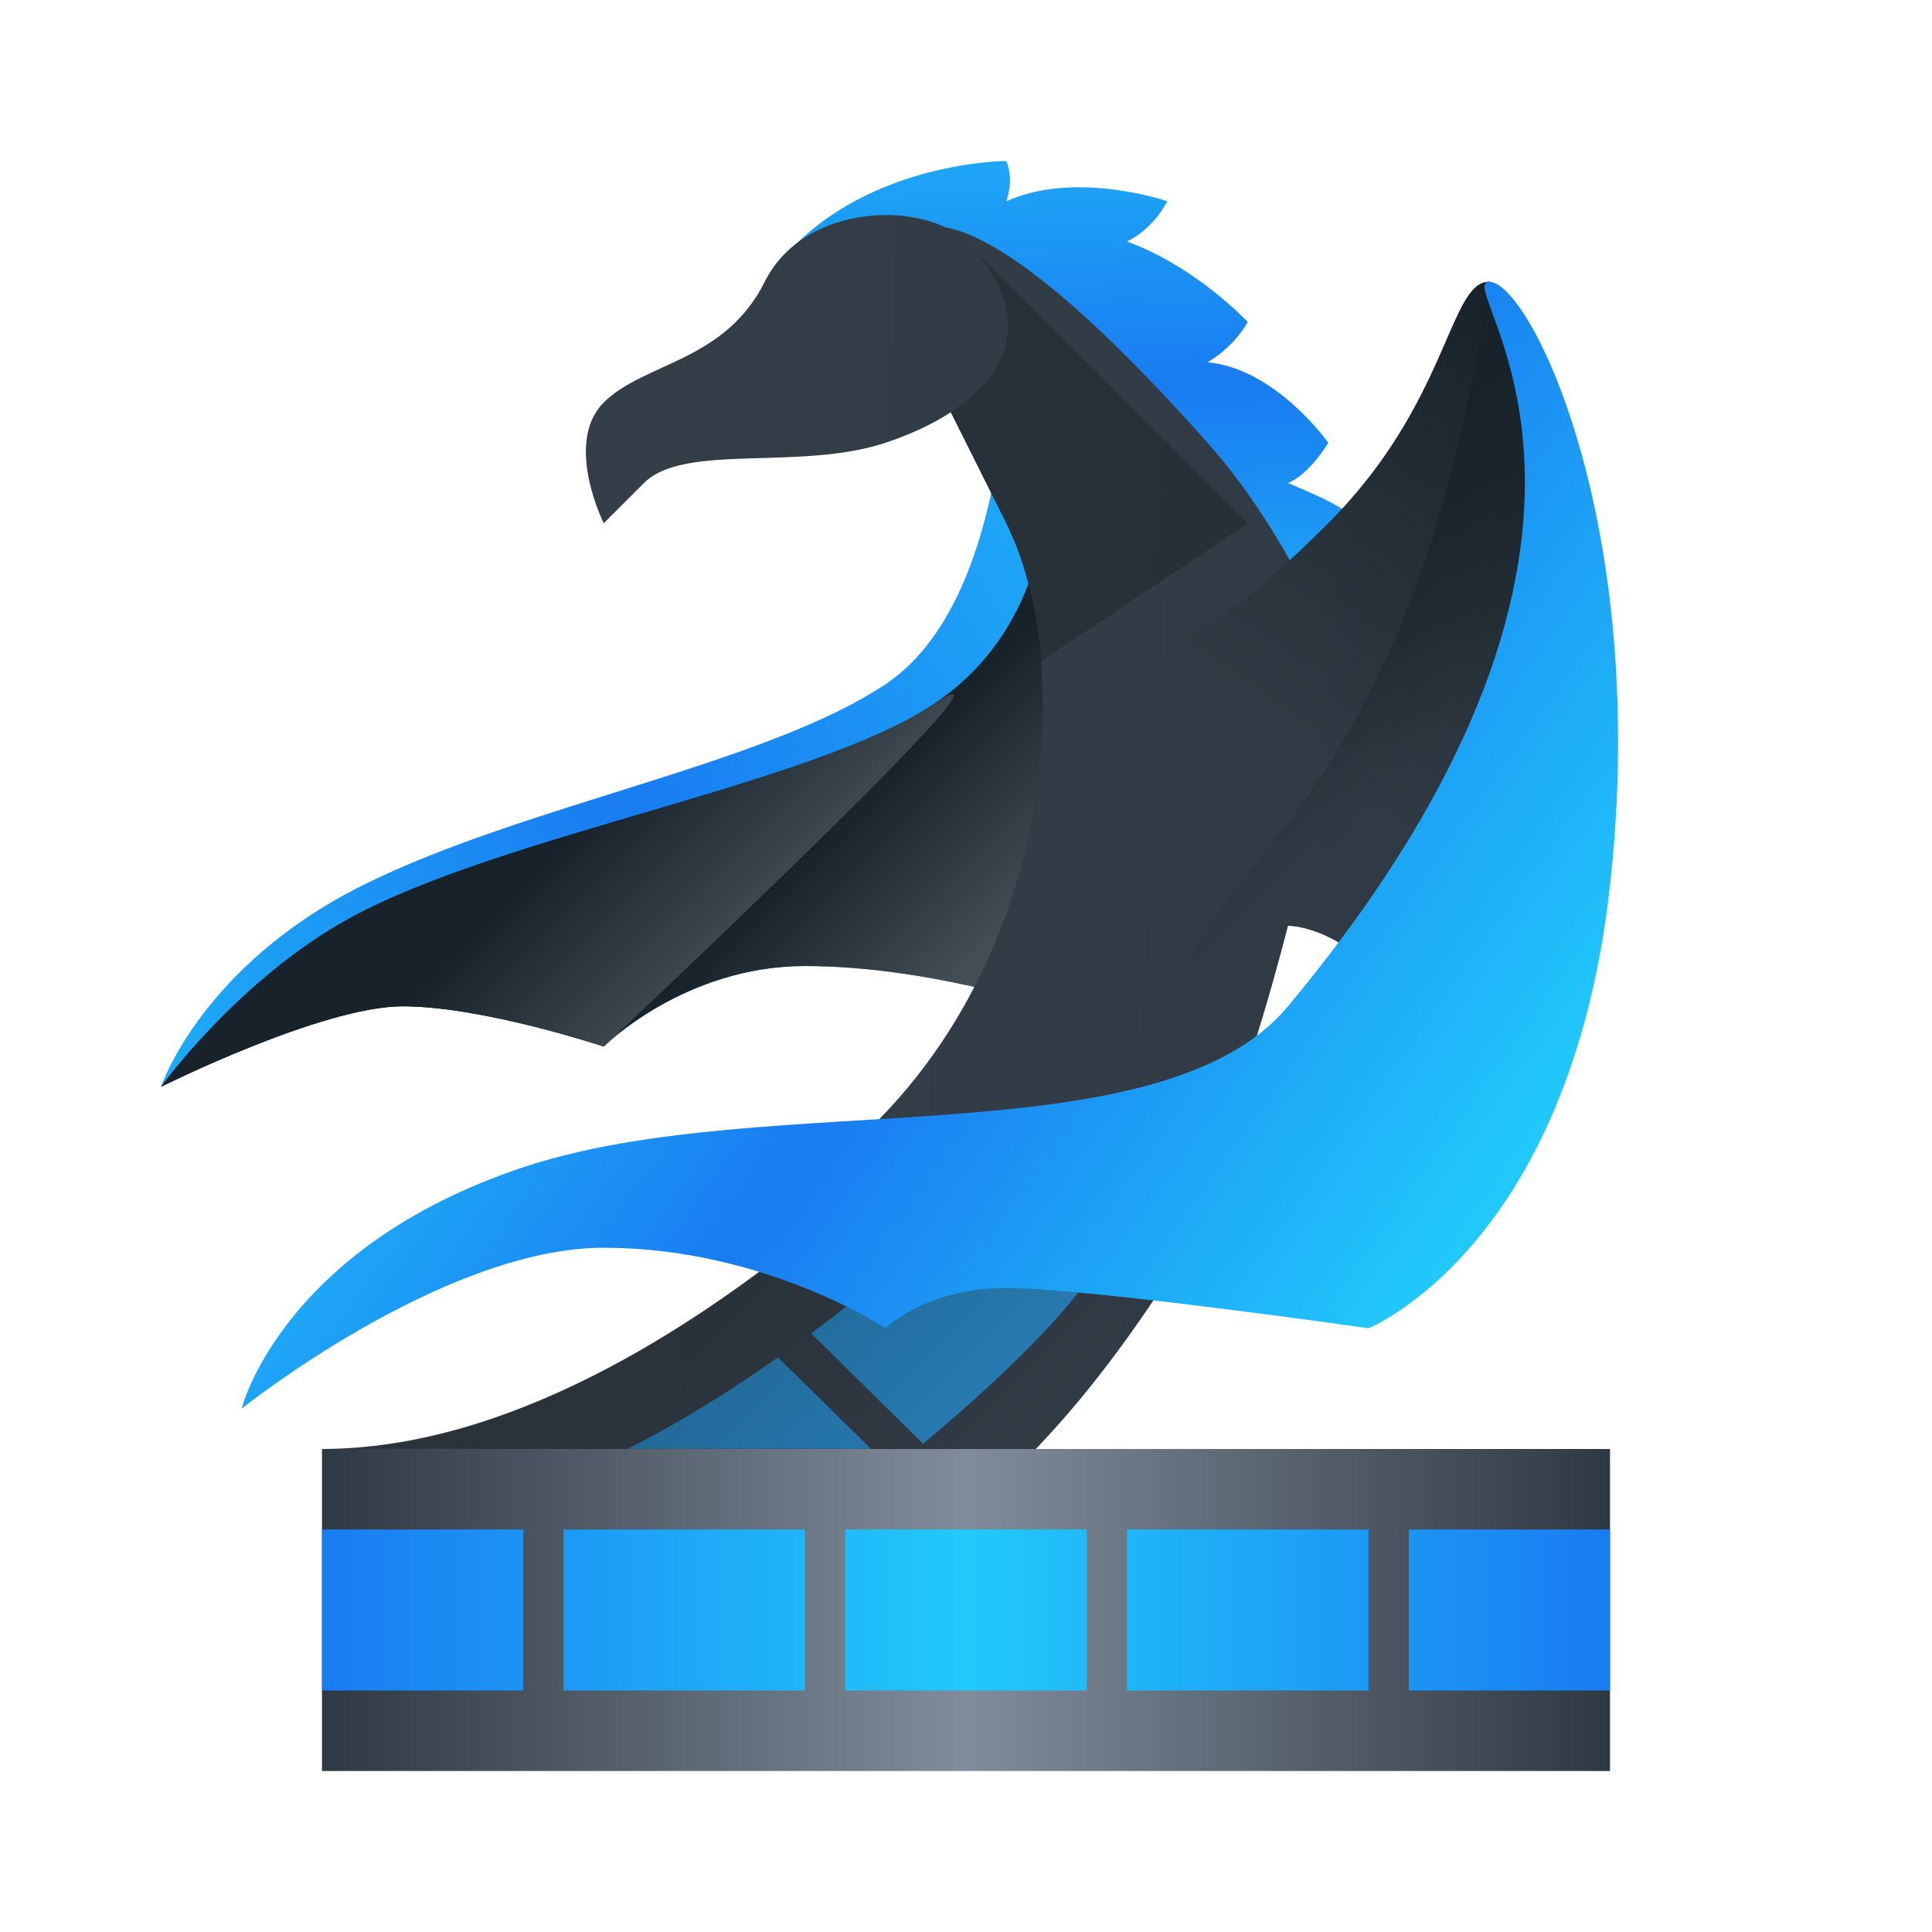
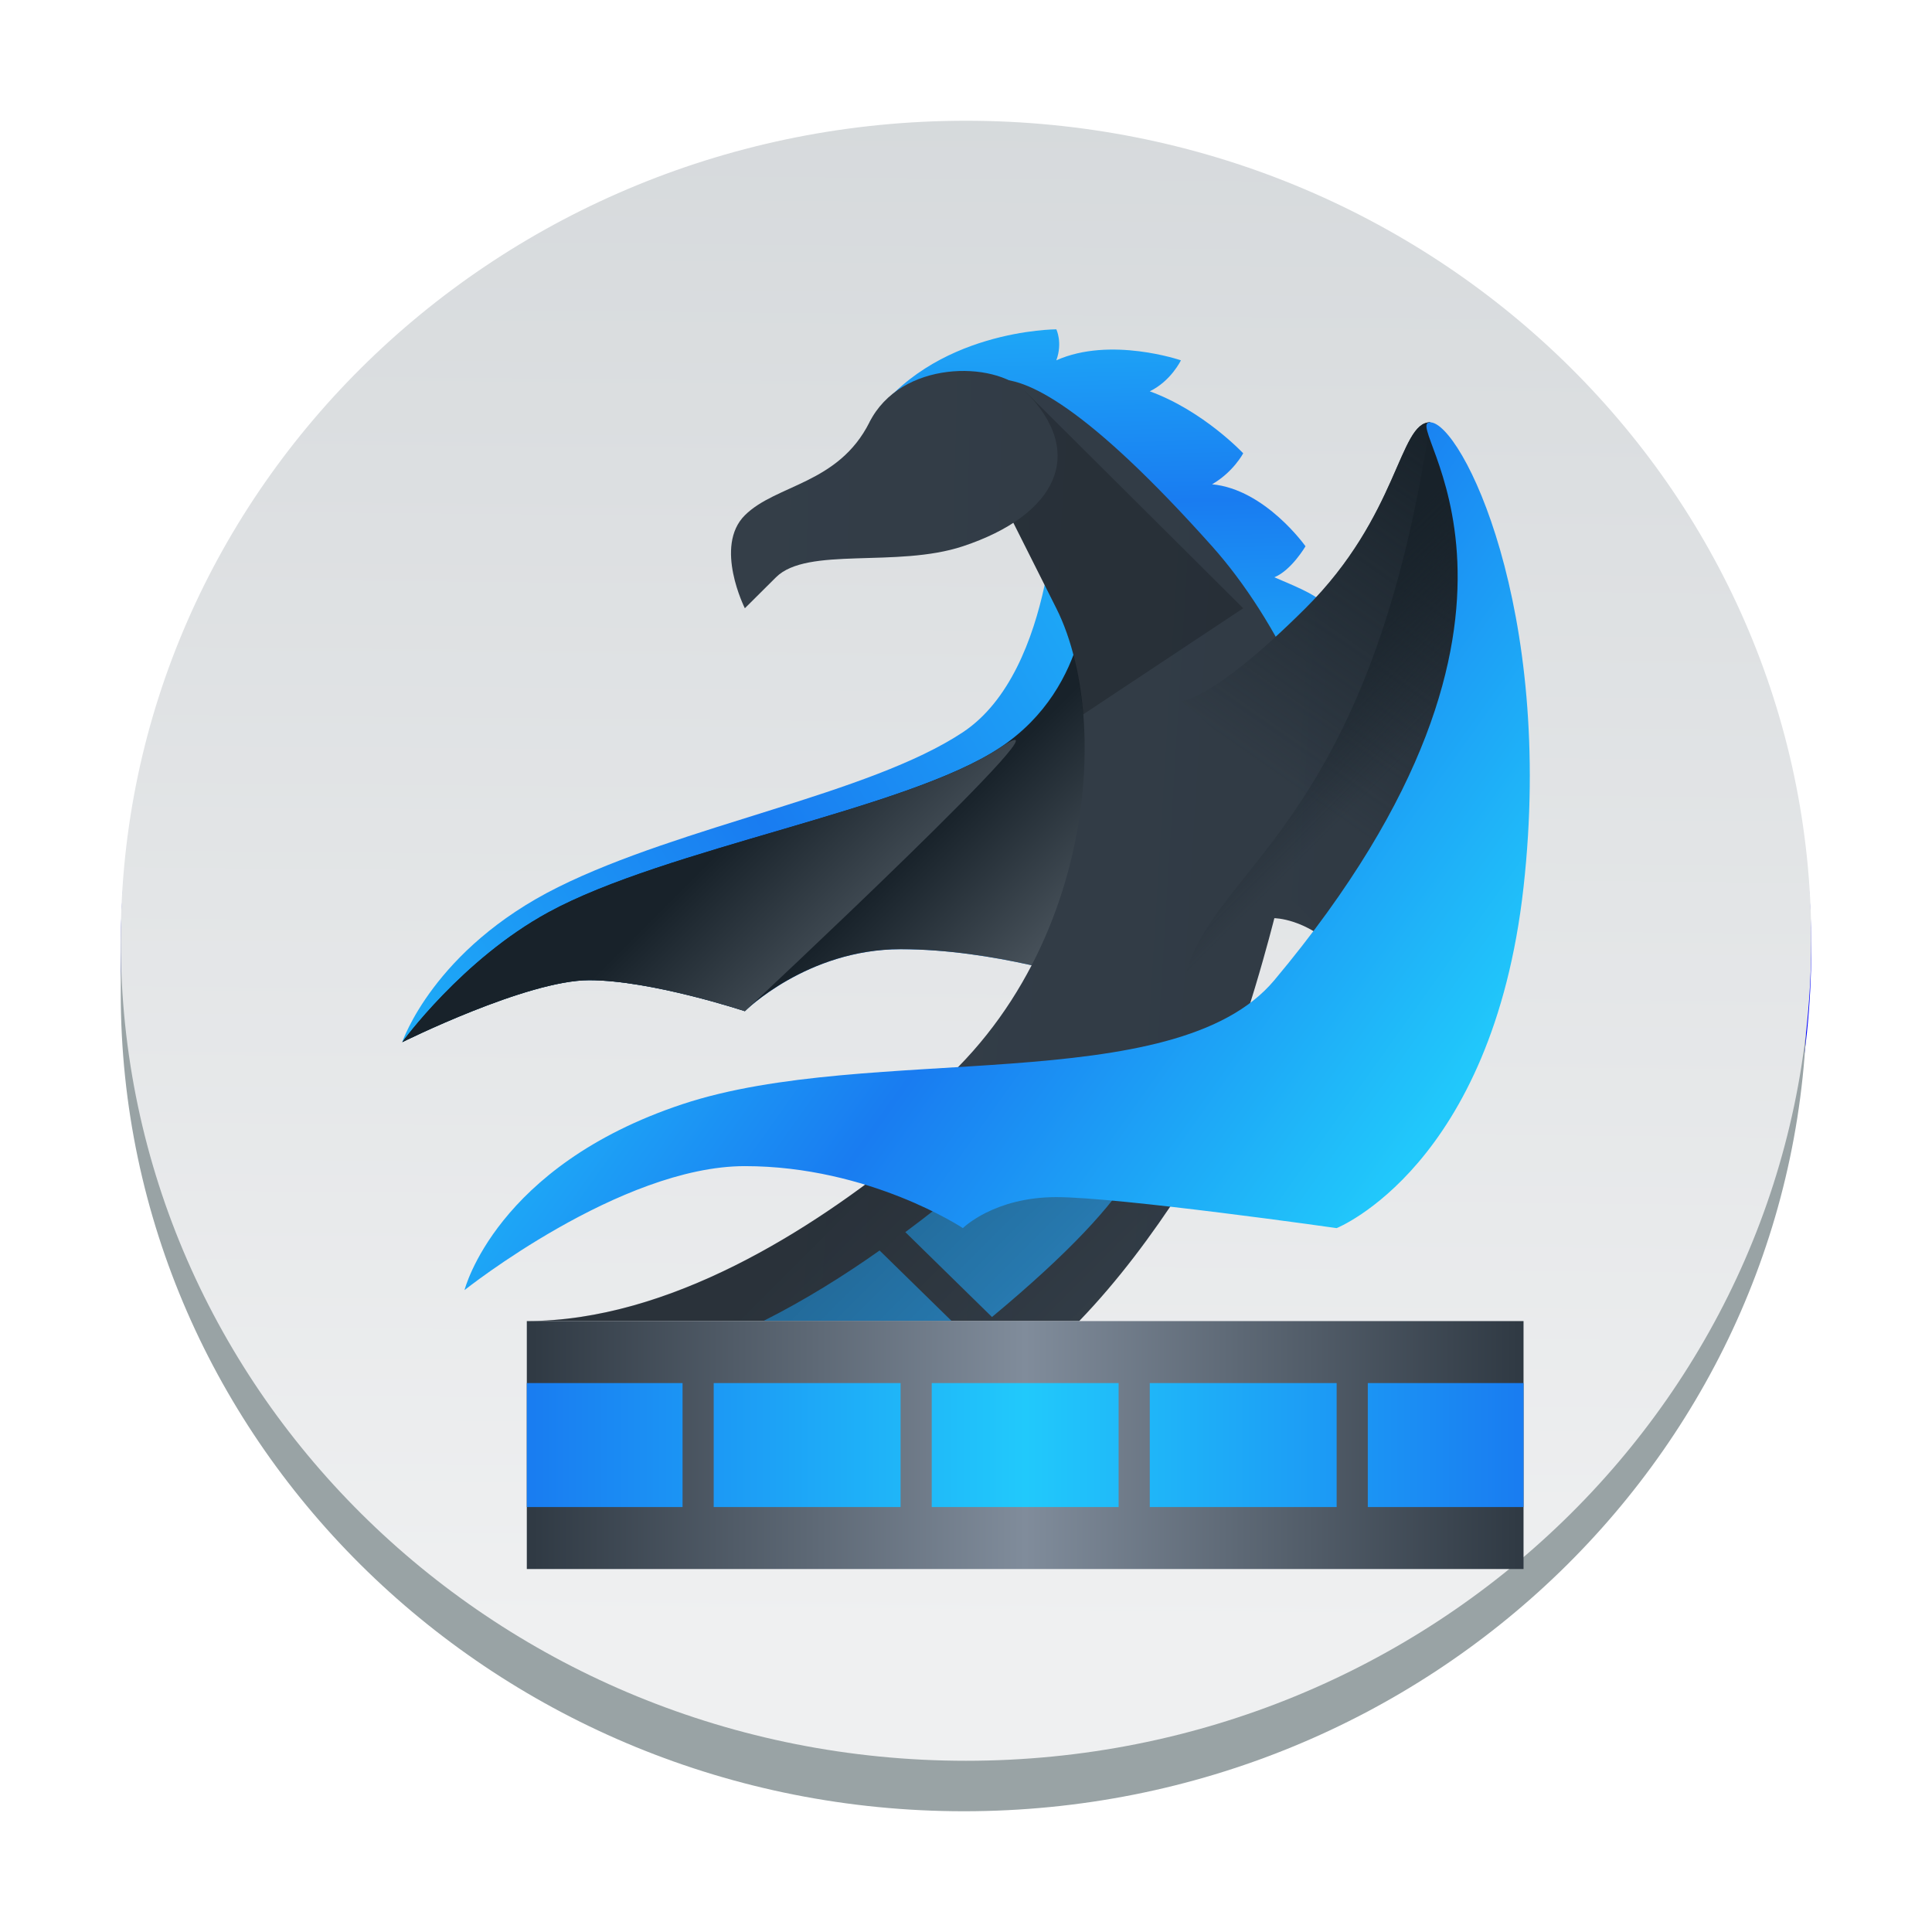
- <svg xmlns="http://www.w3.org/2000/svg" xmlns:xlink="http://www.w3.org/1999/xlink" width="48" height="48">
-   <defs>
+ <svg xmlns="http://www.w3.org/2000/svg" xmlns:xlink="http://www.w3.org/1999/xlink" width="48" height="48" version="1.1" id="svg76">
+   <defs id="defs36">
    <linearGradient spreadMethod="reflect" id="a" x1="425.57" x2="409.57" gradientUnits="userSpaceOnUse" gradientTransform="translate(-1 1)">
-       <stop stop-color="#2f3943" />
-       <stop offset="1" stop-color="#808c9b" />
+       <stop stop-color="#2f3943" id="stop2" />
+       <stop offset="1" stop-color="#808c9b" id="stop4" />
    </linearGradient>
    <linearGradient spreadMethod="reflect" id="b" x1="41" x2="25" gradientUnits="userSpaceOnUse" gradientTransform="translate(383.57 500.8)">
-       <stop stop-color="#197cf1" />
-       <stop offset="1" stop-color="#21c9fb" />
+       <stop stop-color="#197cf1" id="stop7" />
+       <stop offset="1" stop-color="#21c9fb" id="stop9" />
    </linearGradient>
-     <linearGradient xlink:href="#a" id="c" y1="528.8" y2="502.8" x2="0" gradientUnits="userSpaceOnUse" gradientTransform="translate(-384.57-499.8)" />
+     <linearGradient xlink:href="#a" id="c" y1="528.8" y2="502.8" x2="0" gradientUnits="userSpaceOnUse" gradientTransform="translate(-384.57,-499.8)" />
    <linearGradient xlink:href="#a" id="d" y1="528.8" y2="502.8" x2="0" gradientUnits="userSpaceOnUse" />
    <linearGradient xlink:href="#a" id="e" y1="512.8" y2="501.8" x2="0" gradientUnits="userSpaceOnUse" />
    <linearGradient xlink:href="#b" id="f" y1="514.1" x1="416.83" y2="503.8" x2="416.57" gradientUnits="userSpaceOnUse" />
    <linearGradient id="g" y1="518.74" x1="406.82" y2="523.67" x2="411.76" gradientUnits="userSpaceOnUse">
-       <stop stop-color="#18222a" />
-       <stop offset="1" stop-color="#566069" />
+       <stop stop-color="#18222a" id="stop16" />
+       <stop offset="1" stop-color="#566069" id="stop18" />
    </linearGradient>
    <linearGradient id="h" y1="31" x1="19" y2="37" x2="25" gradientUnits="userSpaceOnUse" gradientTransform="translate(384.57 499.8)">
-       <stop />
-       <stop offset="1" stop-opacity="0" />
+       <stop id="stop21" />
+       <stop offset="1" stop-opacity="0" id="stop23" />
    </linearGradient>
    <linearGradient xlink:href="#h" id="i" y1="9" x1="23" y2="15" x2="27" gradientUnits="userSpaceOnUse" />
    <linearGradient id="j" y1="506.8" x1="421.57" y2="516.8" x2="414.57" gradientUnits="userSpaceOnUse">
-       <stop stop-color="#18222a" />
-       <stop offset="1" stop-color="#18222a" stop-opacity="0" />
+       <stop stop-color="#18222a" id="stop27" />
+       <stop offset="1" stop-color="#18222a" stop-opacity="0" id="stop29" />
    </linearGradient>
    <linearGradient xlink:href="#g" id="k" y1="519.3" x1="400.07" y2="524.45" x2="405.23" gradientUnits="userSpaceOnUse" />
    <linearGradient xlink:href="#j" id="l" y1="509.61" x1="420.95" y2="513.52" x2="424.85" gradientUnits="userSpaceOnUse" />
    <linearGradient xlink:href="#b" id="m" y1="527.8" x1="423.57" y2="519.3" x2="411.57" gradientUnits="userSpaceOnUse" />
    <linearGradient xlink:href="#b" id="n" y1="513.03" x1="410.71" y2="524.07" x2="392.13" gradientUnits="userSpaceOnUse" />
+     <linearGradient id="linearGradient3861" x1="23" x2="23.713" y1="290.018" y2="215.526" gradientTransform="matrix(1.05,0,0,1.0199,-1.199999,-255.0597)" gradientUnits="userSpaceOnUse">
+       <stop stop-color="#eff0f1" offset="0" id="stop4225" />
+       <stop stop-color="#bdc3c7" offset="1" id="stop4227" />
+     </linearGradient>
+     <linearGradient id="linearGradient1066" x1="23.065" x2="23.065" y1="2.933" y2="-9.409" gradientUnits="userSpaceOnUse" gradientTransform="matrix(2.844094,0,0,2.844094,67.8179,-19.53075)">
+       <stop stop-color="#da4453" offset="0" id="stop4230" />
+       <stop stop-color="#ed1515" offset="1" id="stop4232" />
+     </linearGradient>
+     <linearGradient id="linearGradient1339">
+       <stop offset="0" id="stop4220" />
+       <stop stop-opacity="0" offset="1" id="stop4222" />
+     </linearGradient>
+     <radialGradient id="radialGradient1353" cx="2.675" cy="4.54" r="1.762" gradientTransform="matrix(3.707855,0,0,3.470206,28.19744,3.245035)" gradientUnits="userSpaceOnUse" xlink:href="#linearGradient1339" />
+     <radialGradient id="radialGradient1341" cx="2.675" cy="4.54" r="1.762" gradientTransform="matrix(0.9810366,0,0,0.9181586,0.2862641,0.8585822)" gradientUnits="userSpaceOnUse" xlink:href="#linearGradient1339" />
+     <radialGradient id="radialGradient1345" cx="2.675" cy="4.54" r="1.762" gradientTransform="matrix(0.9810366,0,0,0.9181586,2.67158,0.8585822)" gradientUnits="userSpaceOnUse" xlink:href="#linearGradient1339" />
+     <radialGradient id="radialGradient1349" cx="2.675" cy="4.54" r="1.762" gradientTransform="matrix(0.9810366,0,0,0.9181586,5.046629,0.8585822)" gradientUnits="userSpaceOnUse" xlink:href="#linearGradient1339" />
+     <radialGradient id="radialGradient1385" cx="2.675" cy="4.54" r="1.762" gradientTransform="matrix(3.707855,0,0,3.470206,28.19744,12.15305)" gradientUnits="userSpaceOnUse" xlink:href="#linearGradient1339" />
+     <radialGradient id="radialGradient1405" cx="2.675" cy="4.54" r="1.762" gradientTransform="matrix(3.707855,0,0,3.470206,1.081943,21.21146)" gradientUnits="userSpaceOnUse" xlink:href="#linearGradient1339" />
+     <radialGradient id="radialGradient1407" cx="2.675" cy="4.54" r="1.762" gradientTransform="matrix(3.707855,0,0,3.470206,10.09731,21.21146)" gradientUnits="userSpaceOnUse" xlink:href="#linearGradient1339" />
+     <radialGradient id="radialGradient1409" cx="2.675" cy="4.54" r="1.762" gradientTransform="matrix(3.707855,0,0,3.470206,19.07388,21.21146)" gradientUnits="userSpaceOnUse" xlink:href="#linearGradient1339" />
+     <radialGradient id="radialGradient1411" cx="2.675" cy="4.54" r="1.762" gradientTransform="matrix(3.707855,0,0,3.470206,28.19744,21.21146)" gradientUnits="userSpaceOnUse" xlink:href="#linearGradient1339" />
+     <linearGradient id="linearGradient1439" x1="23.282" x2="23.282" y1="11.251" y2="2.296" gradientUnits="userSpaceOnUse">
+       <stop stop-color="#bdc3c7" offset="0" id="stop4244" />
+       <stop stop-color="#eff0f1" offset="1" id="stop4246" />
+     </linearGradient>
+     <linearGradient id="linearGradient1441" x1="22.997" x2="22.997" y1="25.902" y2="4.095" gradientTransform="matrix(3.779528,0,0,3.779528,-64,0)" gradientUnits="userSpaceOnUse">
+       <stop stop-color="#7f8c8d" offset="0" id="stop4249" />
+       <stop stop-color="#bdc3c7" offset="1" id="stop4251" />
+     </linearGradient>
+     <linearGradient id="linearGradient1501" x1="19.512" x2="19.512" y1="5.821" y2="2.339" gradientUnits="userSpaceOnUse">
+       <stop stop-color="#16a085" offset="0" id="stop4254" />
+       <stop stop-color="#fff" offset="1" id="stop4256" />
+     </linearGradient>
+     <linearGradient id="linearGradient1509" x1="19.512" x2="19.512" y1="5.821" y2="3.099" gradientTransform="translate(2.391871,4.7625)" gradientUnits="userSpaceOnUse" xlink:href="#linearGradient1515" />
+     <linearGradient id="linearGradient1515">
+       <stop stop-color="#f39c1f" offset="0" id="stop4215" />
+       <stop stop-color="#fff" offset="1" id="stop4217" />
+     </linearGradient>
+     <linearGradient id="linearGradient1505" x1="19.512" x2="19.512" y1="5.821" y2="3.099" gradientTransform="translate(4.7625,2.38125)" gradientUnits="userSpaceOnUse">
+       <stop stop-color="#16a085" offset="0" id="stop4259" />
+       <stop stop-color="#d9faf4" offset="1" id="stop4261" />
+     </linearGradient>
+     <linearGradient id="linearGradient1525" x1="19.512" x2="19.512" y1="5.821" y2="3.099" gradientTransform="translate(7.143749,-0.03049597)" gradientUnits="userSpaceOnUse" xlink:href="#linearGradient1515" />
+     <linearGradient xlink:href="#b-6" id="f-3" y1="514.1" x1="416.83" y2="503.8" x2="416.57" gradientUnits="userSpaceOnUse" />
+     <linearGradient spreadMethod="reflect" id="b-6" x1="41" x2="25" gradientUnits="userSpaceOnUse" gradientTransform="translate(383.57,500.8)">
+       <stop stop-color="#197cf1" id="stop7-7" />
+       <stop offset="1" stop-color="#21c9fb" id="stop9-5" />
+     </linearGradient>
+     <linearGradient xlink:href="#b-6" id="n-3" y1="513.03" x1="410.71" y2="524.07" x2="392.13" gradientUnits="userSpaceOnUse" />
+     <linearGradient spreadMethod="reflect" id="linearGradient1626" x1="41" x2="25" gradientUnits="userSpaceOnUse" gradientTransform="translate(383.57,500.8)">
+       <stop stop-color="#197cf1" id="stop1622" />
+       <stop offset="1" stop-color="#21c9fb" id="stop1624" />
+     </linearGradient>
+     <linearGradient xlink:href="#g" id="linearGradient1547-5" gradientUnits="userSpaceOnUse" x1="406.82" y1="518.74" x2="411.76" y2="523.67" />
+     <linearGradient xlink:href="#a-1" id="c-9" y1="528.8" y2="502.8" x2="0" gradientUnits="userSpaceOnUse" gradientTransform="translate(-384.57,-499.8)" />
+     <linearGradient spreadMethod="reflect" id="a-1" x1="425.57" x2="409.57" gradientUnits="userSpaceOnUse" gradientTransform="translate(-1,1)">
+       <stop stop-color="#2f3943" id="stop2-2" />
+       <stop offset="1" stop-color="#808c9b" id="stop4-7" />
+     </linearGradient>
+     <linearGradient xlink:href="#h" id="i-0" y1="9" x1="23" y2="15" x2="27" gradientUnits="userSpaceOnUse" />
+     <linearGradient xlink:href="#h" id="linearGradient1549-6" gradientUnits="userSpaceOnUse" gradientTransform="translate(384.57,499.8)" x1="19" y1="31" x2="25" y2="37" />
+     <linearGradient xlink:href="#a-1" id="linearGradient1551-0" gradientUnits="userSpaceOnUse" gradientTransform="translate(-1,1)" x1="425.57" x2="409.57" spreadMethod="reflect" />
+     <linearGradient spreadMethod="reflect" id="linearGradient1652" x1="425.57" x2="409.57" gradientUnits="userSpaceOnUse" gradientTransform="translate(-1,1)">
+       <stop stop-color="#2f3943" id="stop1648" />
+       <stop offset="1" stop-color="#808c9b" id="stop1650" />
+     </linearGradient>
+     <linearGradient xlink:href="#b-6" id="linearGradient1553-6" gradientUnits="userSpaceOnUse" gradientTransform="translate(383.57,500.8)" x1="41" x2="25" spreadMethod="reflect" />
+     <linearGradient spreadMethod="reflect" id="linearGradient1659" x1="41" x2="25" gradientUnits="userSpaceOnUse" gradientTransform="translate(383.57,500.8)">
+       <stop stop-color="#197cf1" id="stop1655" />
+       <stop offset="1" stop-color="#21c9fb" id="stop1657" />
+     </linearGradient>
+     <linearGradient xlink:href="#a-1" id="d-2" y1="528.8" y2="502.8" x2="0" gradientUnits="userSpaceOnUse" />
+     <linearGradient spreadMethod="reflect" id="linearGradient1666" x1="425.57" x2="409.57" gradientUnits="userSpaceOnUse" gradientTransform="translate(-1,1)">
+       <stop stop-color="#2f3943" id="stop1662" />
+       <stop offset="1" stop-color="#808c9b" id="stop1664" />
+     </linearGradient>
+     <linearGradient xlink:href="#j" id="linearGradient1555-6" gradientUnits="userSpaceOnUse" x1="421.57" y1="506.8" x2="414.57" y2="516.8" />
+     <linearGradient xlink:href="#j" id="l-7" y1="509.61" x1="420.95" y2="513.52" x2="424.85" gradientUnits="userSpaceOnUse" />
+     <linearGradient xlink:href="#b-6" id="m-9" y1="527.8" x1="423.57" y2="519.3" x2="411.57" gradientUnits="userSpaceOnUse" />
+     <linearGradient spreadMethod="reflect" id="linearGradient1684" x1="41" x2="25" gradientUnits="userSpaceOnUse" gradientTransform="translate(383.57,500.8)">
+       <stop stop-color="#197cf1" id="stop1680" />
+       <stop offset="1" stop-color="#21c9fb" id="stop1682" />
+     </linearGradient>
+     <linearGradient xlink:href="#a-1" id="e-2" y1="512.8" y2="501.8" x2="0" gradientUnits="userSpaceOnUse" />
+     <linearGradient spreadMethod="reflect" id="linearGradient1691" x1="425.57" x2="409.57" gradientUnits="userSpaceOnUse" gradientTransform="translate(-1,1)">
+       <stop stop-color="#2f3943" id="stop1687" />
+       <stop offset="1" stop-color="#808c9b" id="stop1689" />
+     </linearGradient>
+     <linearGradient xlink:href="#g" id="k-0" y1="519.3" x1="400.07" y2="524.45" x2="405.23" gradientUnits="userSpaceOnUse" />
  </defs>
-   <g transform="translate(-384.57-499.8)">
-     <g fill-rule="evenodd">
-       <path fill="url(#f)" d="m403.57 506.8c2-3 6-3 6-3 0 0 .208.426 0 1 1.738-.781 4 0 4 0 0 0-.317.667-1 1 1.723.629 3 2 3 2 0 0-.317.605-1 1 1.707.161 3 2 3 2 0 0-.453.777-1 1 1.422.613 2 .821 2 2 0 1.179-3 3-3 3 0 0-1.75-4.502-3-6-1.25-1.498-2.463-2.313-4-3-1.537-.687-5-1-5-1" />
-       <path fill="url(#n)" d="m409.57 508.8c0 0 0 6-3 8-3 2-9 3-13 5-4 2-5 5-5 5 0 0 4-2 6-2 2 0 5 1 5 1 0 0 2-2 5-2 3 0 6 1 6 1l1-11z" />
-       <path fill="url(#g)" d="m410.57 511.8c0 0 .188 3.5-2.813 5.5-3 2-10.721 3.239-14.5 5.313-2.766 1.517-4.688 4.188-4.688 4.188 0 0 4-2 6-2 2 0 5 1 5 1 0 0 2-2 5-2 3 0 6 1 6 1l1-11z" />
-       <path fill="url(#c)" d="m23 5.625c-1 .125-1 1.375-1 1.375l3 6c2 4 1 13-6 17 0 0 .477.234 1.236.525-3.079 2.523-7.654 5.475-12.236 5.475h17.734c1.264-1.318 2.348-2.795 3.295-4.258.057-.404.252-1.305.971-2.742 1-2 2-6 2-6 0 0 1 0 2 1 .835.835-3.036 5.638-4.393 7.27.839-.278 1.651-.676 2.393-1.27 5-4 2.254-14.214-2-19-4-4.5-6-5.5-7-5.375" transform="translate(384.57 499.8)" />
-       <path opacity=".2" fill="url(#i)" d="m24 6l-1.5 2 2.5 5c.459.917.751 2.105.857 3.428l5.143-3.428z" transform="translate(384.57 499.8)" />
-       <path fill="#2980b9" d="m409.34 528.14c-1.945 2.427-1.842 2.708-4.572 4.755-.015.011-.032.022-.047.033l2.783 2.74c10.03-8.376 1.835-7.528 1.835-7.528m-5.443 5.382c-1.132.803-2.384 1.593-3.729 2.273h6.04z" />
-       <path opacity=".2" fill="url(#h)" d="m404.81 530.32c-3.079 2.523-7.654 5.475-12.236 5.475h17.734c1.367-1.426 2.532-3.039 3.531-4.617.961-.277-9.789-1.149-9.03-.857" />
+   <rect x="3" y="3.209" width="42" height="40.746" rx="21" ry="20.373" fill="#0000ff" style="stroke-width:3.959;paint-order:normal" id="rect4270" />
+   <rect x="3" y="3.313" width="41.895" height="41.687" rx="20.948" ry="20.322" fill="#99a3a5" stroke-width="1.045" style="paint-order:markers fill stroke" id="rect4272" />
+   <rect x="3" y="3" width="42" height="40.746" rx="21" ry="20.373" fill="url(#linearGradient3861)" stroke-width="1.047" style="fill:url(#linearGradient3861);paint-order:markers fill stroke" id="rect4274" />
+   <g transform="matrix(0.7738503,0,0,0.77,-290.7018,-379.7439)" id="g74-2">
+     <g fill-rule="evenodd" id="g52-3">
+       <path fill="url(#f)" d="m 403.57,506.8 c 2,-3 6,-3 6,-3 0,0 0.208,0.426 0,1 1.738,-0.781 4,0 4,0 0,0 -0.317,0.667 -1,1 1.723,0.629 3,2 3,2 0,0 -0.317,0.605 -1,1 1.707,0.161 3,2 3,2 0,0 -0.453,0.777 -1,1 1.422,0.613 2,0.821 2,2 0,1.179 -3,3 -3,3 0,0 -1.75,-4.502 -3,-6 -1.25,-1.498 -2.463,-2.313 -4,-3 -1.537,-0.687 -5,-1 -5,-1" id="path38-7" style="fill:url(#f-3)" />
+       <path fill="url(#n)" d="m 409.57,508.8 c 0,0 0,6 -3,8 -3,2 -9,3 -13,5 -4,2 -5,5 -5,5 0,0 4,-2 6,-2 2,0 5,1 5,1 0,0 2,-2 5,-2 3,0 6,1 6,1 l 1,-11 z" id="path40-5" style="fill:url(#n-3)" />
+       <path fill="url(#g)" d="m 410.57,511.8 c 0,0 0.188,3.5 -2.813,5.5 -3,2 -10.721,3.239 -14.5,5.313 -2.766,1.517 -4.688,4.188 -4.688,4.188 0,0 4,-2 6,-2 2,0 5,1 5,1 0,0 2,-2 5,-2 3,0 6,1 6,1 l 1,-11 z" id="path42-9" style="fill:url(#linearGradient1547-5)" />
+       <path fill="url(#c)" d="M 23,5.625 C 22,5.75 22,7 22,7 l 3,6 c 2,4 1,13 -6,17 0,0 0.477,0.234 1.236,0.525 C 17.157,33.048 12.582,36 8,36 h 17.734 c 1.264,-1.318 2.348,-2.795 3.295,-4.258 C 29.086,31.338 29.281,30.437 30,29 c 1,-2 2,-6 2,-6 0,0 1,0 2,1 0.835,0.835 -3.036,5.638 -4.393,7.27 C 30.446,30.992 31.258,30.594 32,30 37,26 34.254,15.786 30,11 26,6.5 24,5.5 23,5.625" transform="translate(384.57,499.8)" id="path44-2" style="fill:url(#c-9)" />
+       <path opacity="0.2" fill="url(#i)" d="m 24,6 -1.5,2 2.5,5 c 0.459,0.917 0.751,2.105 0.857,3.428 L 31,13 Z" transform="translate(384.57,499.8)" id="path46-2" style="fill:url(#i-0)" />
+       <path fill="#2980b9" d="m 409.34,528.14 c -1.945,2.427 -1.842,2.708 -4.572,4.755 -0.015,0.011 -0.032,0.022 -0.047,0.033 l 2.783,2.74 c 10.03,-8.376 1.835,-7.528 1.835,-7.528 m -5.443,5.382 c -1.132,0.803 -2.384,1.593 -3.729,2.273 h 6.04 z" id="path48-8" />
+       <path opacity="0.2" fill="url(#h)" d="m 404.81,530.32 c -3.079,2.523 -7.654,5.475 -12.236,5.475 h 17.734 c 1.367,-1.426 2.532,-3.039 3.531,-4.617 0.961,-0.277 -9.789,-1.149 -9.03,-0.857" id="path50-9" style="fill:url(#linearGradient1549-6)" />
    </g>
-     <g stroke-linejoin="round" color="#000000" stroke-width="3">
-       <path fill="url(#a)" d="m392.57 535.8v8h32v-8z" />
-       <path fill="url(#b)" d="m392.57 537.8v4h5v-4zm6 0v4h6v-4zm7 0v4h6v-4zm7 0v4h6v-4zm7 0v4h5v-4z" />
+     <g stroke-linejoin="round" color="#000000" stroke-width="3" id="g58-7">
+       <path fill="url(#a)" d="m 392.57,535.8 v 8 h 32 v -8 z" id="path54-3" style="fill:url(#linearGradient1551-0)" />
+       <path fill="url(#b)" d="m 392.57,537.8 v 4 h 5 v -4 z m 6,0 v 4 h 6 v -4 z m 7,0 v 4 h 6 v -4 z m 7,0 v 4 h 6 v -4 z m 7,0 v 4 h 5 v -4 z" id="path56-6" style="fill:url(#linearGradient1553-6)" />
    </g>
-     <g fill-rule="evenodd">
-       <path fill="url(#d)" d="m421.57 506.8c-1 0-1 3-4 6-3 3-4 3-4 3 0 0 3 2 3 6 3 2 3 6 3 6l4-11-1-8z" />
-       <path fill="url(#j)" d="m421.57 506.8c-1 0-1 3-4 6-3 3-4 3-4 3 0 0 3 2 3 6 0 4-2 7-2 7l9-12-1-8z" />
-       <path fill="url(#l)" d="m421.57 506.8c-2 13.5-7.313 14.375-7.938 18.25-.637 3.949.938 3.75.938 3.75l9-12-1-8z" />
-       <path fill="url(#m)" d="m421.57 506.8c1 0 4 6 3 15-1 9-6 11-6 11 0 0-7-1-9-1-2 0-3 1-3 1 0 0-3-2-7-2-4 0-9 4-9 4 0 0 1-4 7-6 6-2 15.799-.159 19-4 10-12 4-18 5-18" />
-       <path fill="url(#e)" d="m406.57 510.8c-2.121.707-5 0-6 1l-1 1c0 0-1-2 0-3 1-1 3-1 4-3 1-2 4-2 5-1 2 2 1 4-2 5" />
-       <path fill="url(#k)" d="m407.76 517.3c-3 2-10.721 3.239-14.5 5.313-2.766 1.517-4.688 4.188-4.688 4.188 0 0 4-2 6-2 2 0 5 1 5 1 0 0 11.188-10.5 8.188-8.5" />
+     <g fill-rule="evenodd" id="g72-1">
+       <path fill="url(#d)" d="m 421.57,506.8 c -1,0 -1,3 -4,6 -3,3 -4,3 -4,3 0,0 3,2 3,6 3,2 3,6 3,6 l 4,-11 -1,-8 z" id="path60-2" style="fill:url(#d-2)" />
+       <path fill="url(#j)" d="m 421.57,506.8 c -1,0 -1,3 -4,6 -3,3 -4,3 -4,3 0,0 3,2 3,6 0,4 -2,7 -2,7 l 9,-12 -1,-8 z" id="path62-9" style="fill:url(#linearGradient1555-6)" />
+       <path fill="url(#l)" d="m 421.57,506.8 c -2,13.5 -7.313,14.375 -7.938,18.25 -0.637,3.949 0.938,3.75 0.938,3.75 l 9,-12 -1,-8 z" id="path64-3" style="fill:url(#l-7)" />
+       <path fill="url(#m)" d="m 421.57,506.8 c 1,0 4,6 3,15 -1,9 -6,11 -6,11 0,0 -7,-1 -9,-1 -2,0 -3,1 -3,1 0,0 -3,-2 -7,-2 -4,0 -9,4 -9,4 0,0 1,-4 7,-6 6,-2 15.799,-0.159 19,-4 10,-12 4,-18 5,-18" id="path66-1" style="fill:url(#m-9)" />
+       <path fill="url(#e)" d="m 406.57,510.8 c -2.121,0.707 -5,0 -6,1 l -1,1 c 0,0 -1,-2 0,-3 1,-1 3,-1 4,-3 1,-2 4,-2 5,-1 2,2 1,4 -2,5" id="path68-9" style="fill:url(#e-2)" />
+       <path fill="url(#k)" d="m 407.76,517.3 c -3,2 -10.721,3.239 -14.5,5.313 -2.766,1.517 -4.688,4.188 -4.688,4.188 0,0 4,-2 6,-2 2,0 5,1 5,1 0,0 11.188,-10.5 8.188,-8.5" id="path70-4" style="fill:url(#k-0)" />
    </g>
  </g>
</svg>
